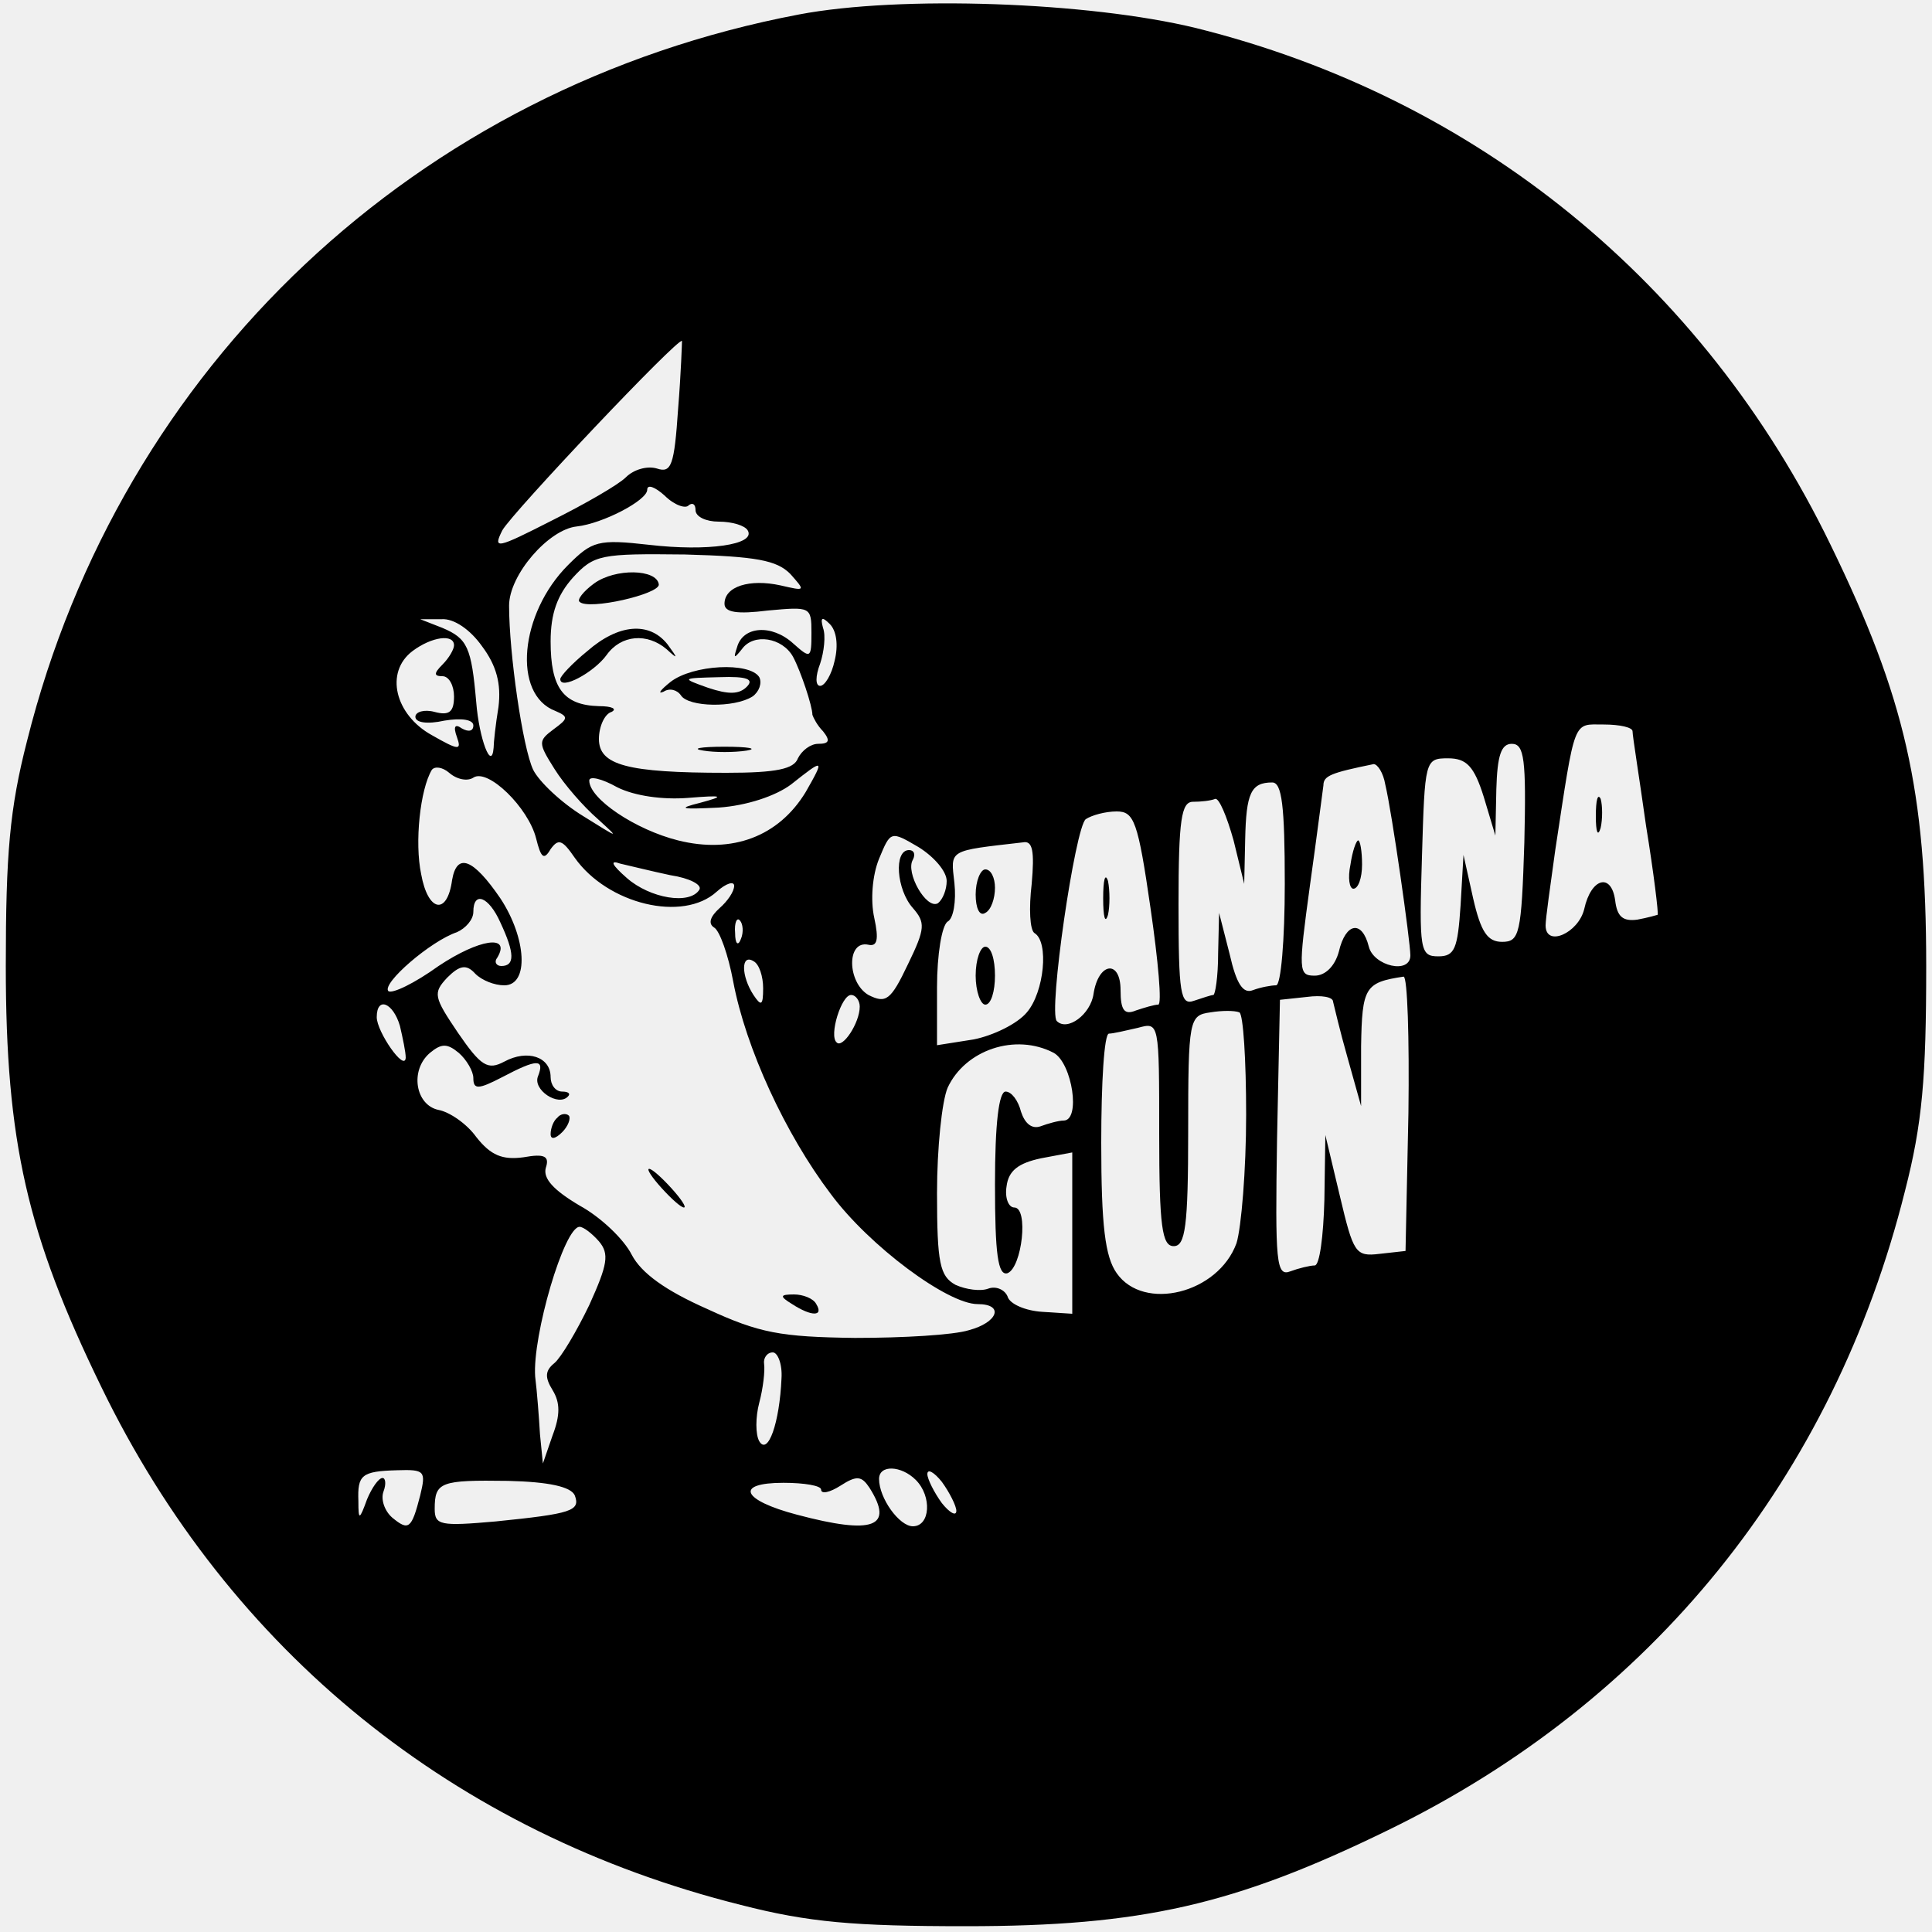
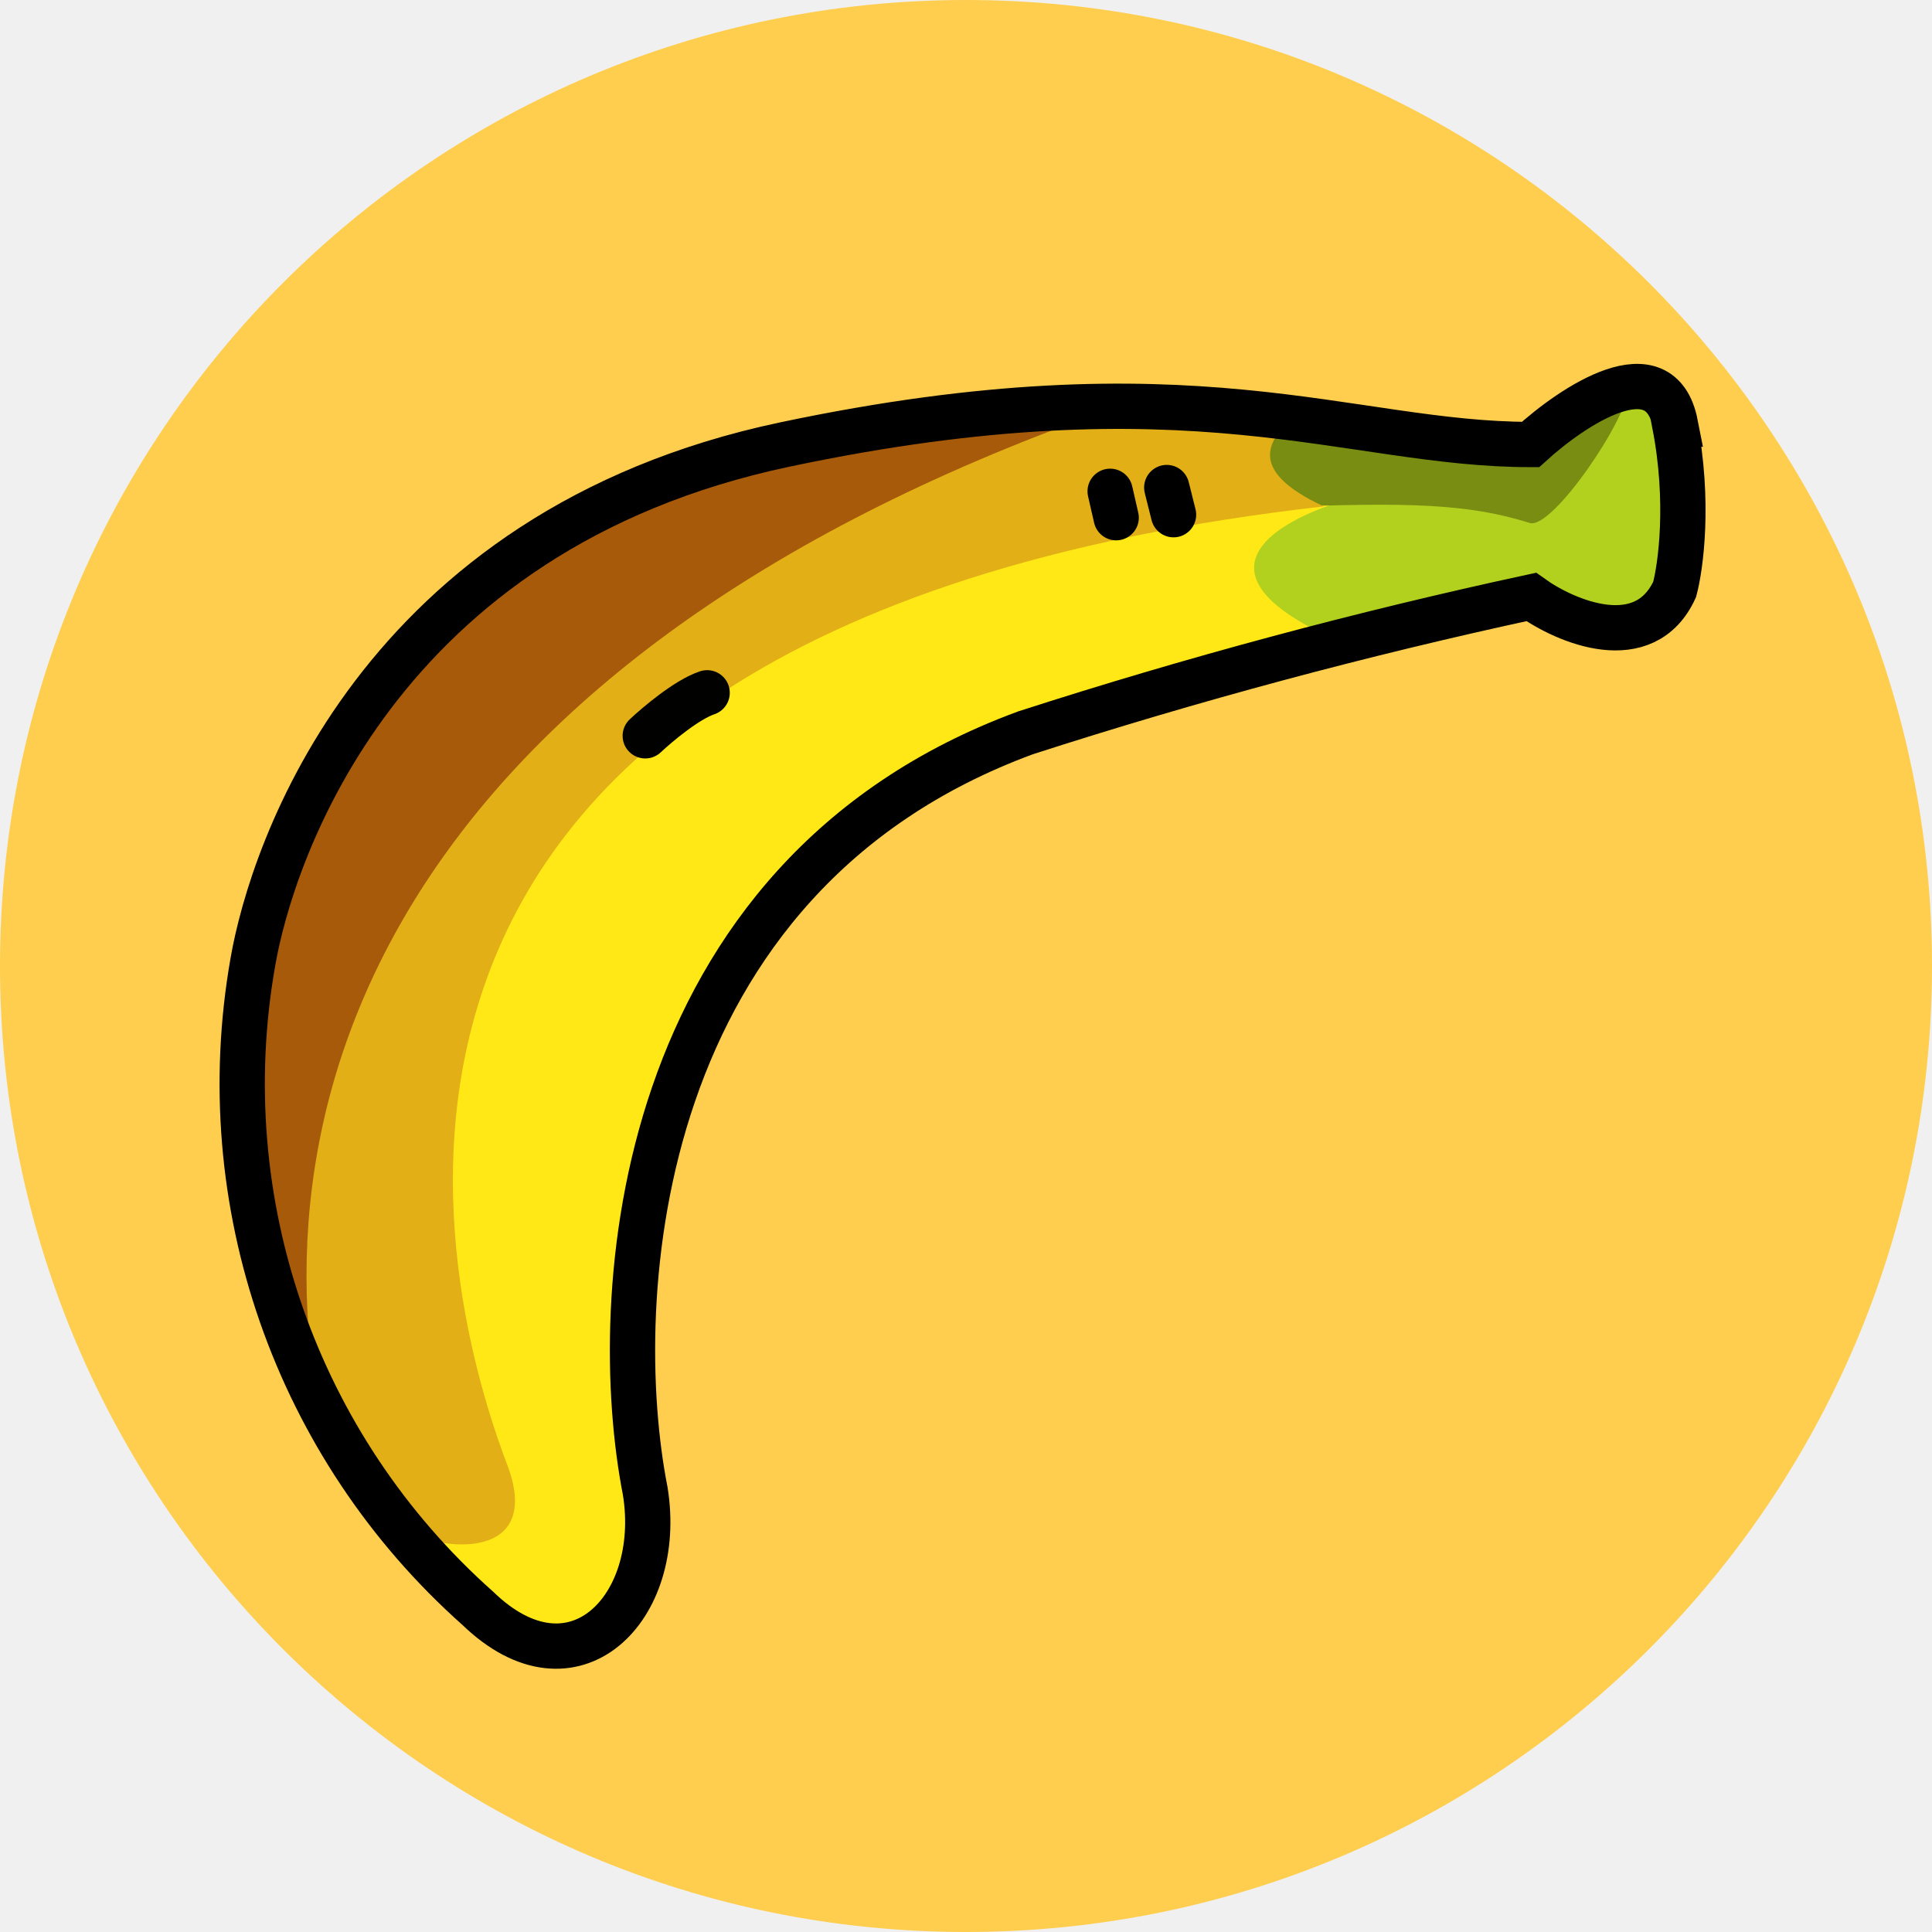
- <svg xmlns="http://www.w3.org/2000/svg" version="1.0" width="200pt" height="200pt" viewBox="0 0 200 200" preserveAspectRatio="xMidYMid meet">
-   <g transform="translate(0,200) scale(0.1,-0.1)" fill="#000000" stroke="none">
-     <path d="M827 1985 c-395 -75 -702 -364 -799 -752 -18 -70 -22 -117 -22 -233 0 -182 22 -278 99 -436 133 -274 366 -462 662 -536 70 -18 117 -22 233 -22 182 0 278 22 436 99 274 133 462 366 536 662 18 70 22 117 22 233 0 182 -22 278 -99 436 -132 272 -367 463 -657 535 -111 27 -306 34 -411 14z m-125 -408 c-4 -59 -7 -67 -22 -62 -10 3 -24 -1 -32 -9 -8 -8 -43 -28 -77 -45 -57 -29 -61 -30 -51 -10 10 18 183 201 186 196 0 -1 -1 -33 -4 -70z m11 -100 c4 3 7 1 7 -5 0 -7 11 -12 24 -12 14 0 27 -4 30 -9 9 -15 -42 -22 -102 -15 -53 6 -59 4 -84 -21 -50 -50 -58 -134 -13 -151 14 -6 13 -8 -2 -19 -16 -12 -16 -14 1 -41 10 -16 30 -39 45 -52 23 -21 22 -20 -15 3 -23 14 -46 36 -52 48 -11 23 -25 121 -25 170 0 32 41 79 70 82 27 3 73 27 73 38 0 6 8 3 18 -6 10 -10 22 -14 25 -10z m105 -71 c16 -18 16 -18 -10 -12 -32 7 -58 -1 -58 -19 0 -9 13 -11 45 -7 44 4 45 4 45 -23 0 -27 -1 -27 -19 -11 -22 20 -52 18 -58 -4 -4 -12 -3 -12 5 -2 12 17 42 12 53 -8 8 -15 20 -51 20 -60 1 -3 5 -11 11 -17 8 -10 6 -13 -5 -13 -8 0 -17 -7 -21 -15 -4 -11 -22 -15 -74 -15 -103 0 -132 8 -132 35 0 13 6 26 13 28 6 3 1 6 -13 6 -37 1 -50 19 -50 67 0 29 7 48 23 66 22 24 29 25 116 24 74 -2 95 -6 109 -20z m-319 -75 c15 -20 20 -39 17 -63 -3 -18 -5 -37 -5 -42 -2 -25 -15 9 -18 47 -5 57 -9 66 -35 77 l-23 9 22 0 c13 1 30 -11 42 -28z m365 -15 c-3 -14 -10 -26 -15 -26 -5 0 -5 10 0 23 4 12 6 29 3 37 -3 11 -1 12 7 4 7 -7 9 -22 5 -38z m-394 16 c0 -4 -5 -13 -12 -20 -9 -9 -9 -12 0 -12 7 0 12 -10 12 -21 0 -16 -5 -20 -20 -16 -11 3 -20 0 -20 -5 0 -6 12 -8 30 -4 18 3 30 1 30 -5 0 -6 -5 -7 -12 -3 -7 5 -9 2 -5 -9 5 -14 2 -14 -26 2 -38 21 -49 65 -20 87 20 15 43 18 43 6z m1220 -89 c0 -5 7 -48 14 -98 8 -49 13 -91 12 -92 0 0 -10 -3 -21 -5 -15 -2 -21 3 -23 20 -4 29 -25 23 -32 -9 -6 -25 -40 -40 -40 -17 0 7 5 42 10 78 21 138 18 130 50 130 17 0 30 -3 30 -7z m-112 -115 c-3 -95 -5 -103 -23 -103 -15 0 -22 10 -30 45 l-10 45 -3 -52 c-3 -45 -6 -53 -23 -53 -19 0 -20 6 -17 103 3 100 3 102 27 102 19 0 27 -8 37 -40 l12 -40 1 48 c1 35 5 47 16 47 13 0 15 -16 13 -102z m-1088 67 c15 10 57 -31 65 -63 5 -20 8 -23 15 -11 8 11 12 10 25 -9 34 -48 112 -67 147 -35 10 9 18 11 18 6 0 -6 -7 -16 -15 -23 -10 -9 -12 -16 -6 -20 6 -3 15 -29 20 -56 13 -69 54 -158 101 -220 40 -54 121 -114 152 -114 28 0 21 -19 -9 -27 -16 -5 -68 -8 -118 -8 -77 1 -99 5 -153 30 -43 19 -68 37 -78 56 -8 16 -32 39 -54 51 -27 16 -38 28 -35 39 4 12 -1 15 -23 11 -22 -3 -34 2 -49 21 -10 14 -28 26 -39 28 -24 5 -30 41 -9 59 12 10 18 10 30 0 8 -7 15 -19 15 -26 0 -12 5 -12 30 1 36 19 44 19 37 1 -6 -14 21 -32 31 -21 3 3 0 5 -6 5 -7 0 -12 7 -12 15 0 21 -24 29 -48 16 -17 -9 -24 -5 -48 30 -25 37 -26 41 -11 57 13 13 20 14 29 4 7 -7 20 -12 30 -12 26 0 23 49 -4 90 -28 41 -45 48 -50 19 -5 -37 -25 -33 -32 6 -7 33 -1 88 11 108 3 4 11 3 18 -3 8 -7 19 -9 25 -5z m344 -15 c-28 -46 -76 -64 -132 -50 -44 11 -92 43 -92 62 0 5 13 2 29 -7 18 -9 47 -13 73 -11 37 3 39 2 13 -5 -24 -6 -21 -7 19 -5 29 2 59 12 75 24 34 27 35 27 15 -8z m600 8 c7 -29 26 -163 26 -177 0 -20 -38 -11 -43 9 -7 28 -24 25 -31 -5 -4 -15 -14 -25 -25 -25 -17 0 -17 5 -5 93 7 50 13 97 14 104 0 10 8 13 52 22 4 0 10 -9 12 -21z m-104 -103 c0 -58 -4 -105 -9 -105 -5 0 -16 -2 -24 -5 -10 -4 -17 6 -24 37 l-11 43 -1 -42 c0 -24 -3 -43 -5 -43 -2 0 -11 -3 -20 -6 -14 -5 -16 7 -16 100 0 88 3 106 15 106 8 0 18 1 23 3 4 1 12 -18 19 -43 l11 -45 1 46 c1 48 6 59 28 59 10 0 13 -24 13 -105z m-139 -25 c8 -55 12 -100 8 -100 -4 0 -14 -3 -23 -6 -12 -5 -16 0 -16 21 0 32 -23 29 -28 -4 -3 -21 -27 -39 -38 -28 -9 9 19 201 30 209 6 4 20 8 32 8 18 0 22 -10 35 -100z m-211 28 c0 -9 -4 -19 -9 -23 -12 -7 -34 32 -26 45 3 6 1 10 -4 10 -16 0 -13 -41 4 -60 13 -15 13 -21 -5 -58 -18 -38 -23 -41 -41 -32 -22 13 -23 57 0 52 9 -2 11 5 6 28 -4 18 -2 44 5 61 12 29 12 29 41 12 16 -10 29 -25 29 -35z m88 -3 c-3 -25 -2 -48 3 -51 15 -9 10 -61 -8 -82 -10 -12 -35 -24 -55 -28 l-38 -6 0 60 c0 34 5 64 11 68 6 3 9 21 7 40 -4 35 -7 33 71 42 10 2 12 -9 9 -43z m-374 9 c20 -3 33 -10 30 -15 -10 -16 -51 -9 -75 12 -16 14 -18 19 -7 15 9 -2 33 -8 52 -12z m-176 -49 c15 -32 15 -45 1 -45 -5 0 -8 4 -4 9 14 24 -19 19 -61 -9 -25 -18 -48 -29 -52 -26 -7 8 44 52 71 61 9 4 17 13 17 21 0 22 16 16 28 -11z m249 -17 c-3 -8 -6 -5 -6 6 -1 11 2 17 5 13 3 -3 4 -12 1 -19z m23 -51 c0 -18 -2 -19 -10 -7 -13 20 -13 43 0 35 6 -3 10 -16 10 -28z m668 -129 l-3 -143 -27 -3 c-25 -3 -27 1 -41 60 l-15 63 -1 -67 c-1 -38 -5 -68 -10 -68 -5 0 -17 -3 -25 -6 -15 -6 -16 9 -14 137 l3 144 28 3 c15 2 27 0 27 -5 1 -4 7 -30 15 -58 l14 -50 0 62 c1 61 4 66 44 72 4 0 6 -63 5 -141z m-568 110 c0 -17 -18 -44 -24 -37 -8 7 5 49 15 49 5 0 9 -6 9 -12z m-476 -20 c3 -13 6 -27 6 -33 -1 -15 -30 27 -30 42 0 22 17 15 24 -9z m876 -92 c0 -57 -5 -117 -10 -133 -19 -52 -96 -71 -124 -31 -12 17 -16 49 -16 135 0 62 3 113 8 113 4 0 17 3 30 6 22 6 22 6 22 -110 0 -96 3 -116 15 -116 12 0 15 20 15 119 0 116 1 120 23 123 12 2 25 2 30 0 4 -2 7 -49 7 -106z m-199 64 c19 -11 28 -70 10 -70 -5 0 -16 -3 -24 -6 -9 -3 -16 3 -20 15 -3 12 -10 21 -16 21 -7 0 -11 -33 -11 -96 0 -72 3 -95 13 -92 15 6 22 68 7 68 -6 0 -10 10 -8 22 2 16 12 24 36 29 l32 6 0 -83 0 -84 -31 2 c-17 1 -34 8 -36 16 -3 7 -12 11 -20 8 -8 -3 -23 -1 -34 4 -16 9 -19 22 -19 95 0 46 5 95 11 109 18 39 70 57 110 36z m-471 -195 c11 -13 9 -24 -10 -66 -13 -27 -29 -54 -36 -60 -10 -8 -10 -15 -2 -28 8 -13 8 -26 0 -47 l-10 -29 -3 30 c-1 17 -3 44 -5 60 -3 42 30 155 46 155 4 0 13 -7 20 -15z m189 -142 c-2 -46 -14 -80 -23 -65 -4 7 -4 25 0 40 4 15 6 33 5 40 -1 6 3 12 9 12 5 0 10 -12 9 -27z m-374 -121 c-9 -35 -12 -37 -29 -23 -8 7 -12 19 -9 27 3 8 2 14 -1 14 -4 0 -11 -10 -16 -22 -8 -22 -9 -22 -9 -2 -1 27 3 31 40 32 29 1 30 -1 24 -26z m513 16 c17 -17 15 -48 -3 -48 -14 0 -35 29 -35 49 0 15 23 14 38 -1z m42 -32 c0 -6 -7 -2 -15 8 -8 11 -15 25 -15 30 0 6 7 2 15 -8 8 -11 15 -25 15 -30z m-395 16 c6 -16 -3 -19 -82 -27 -57 -5 -63 -4 -63 13 0 28 6 30 76 29 42 -1 65 -6 69 -15z m255 6 c0 -5 9 -3 20 4 17 11 22 10 30 -2 26 -41 4 -49 -75 -28 -57 15 -65 33 -14 33 22 0 39 -3 39 -7z" />
-     <path d="M615 1396 c-11 -8 -18 -17 -15 -19 9 -9 83 8 82 18 -2 16 -45 17 -67 1z" />
-     <path d="M608 1326 c-16 -13 -28 -26 -28 -29 0 -12 35 7 48 25 15 21 42 23 62 6 12 -11 12 -10 1 5 -19 24 -51 21 -83 -7z" />
-     <path d="M694 1294 c-10 -8 -14 -13 -7 -10 6 4 14 2 18 -4 8 -12 55 -13 74 -1 7 5 10 14 7 20 -10 16 -69 13 -92 -5z m79 -5 c-8 -8 -19 -8 -40 -1 -28 10 -28 10 12 11 28 1 36 -2 28 -10z" />
-     <path d="M728 1223 c12 -2 32 -2 45 0 12 2 2 4 -23 4 -25 0 -35 -2 -22 -4z" />
-     <path d="M1652 1155 c0 -16 2 -22 5 -12 2 9 2 23 0 30 -3 6 -5 -1 -5 -18z" />
-     <path d="M577 843 c-4 -3 -7 -11 -7 -17 0 -6 5 -5 12 2 6 6 9 14 7 17 -3 3 -9 2 -12 -2z" />
-     <path d="M685 770 c10 -11 20 -20 23 -20 3 0 -3 9 -13 20 -10 11 -20 20 -23 20 -3 0 3 -9 13 -20z" />
-     <path d="M820 650 c20 -13 33 -13 25 0 -3 6 -14 10 -23 10 -15 0 -15 -2 -2 -10z" />
-     <path d="M1398 1105 c-3 -14 -1 -25 3 -25 5 0 9 11 9 25 0 14 -2 25 -4 25 -2 0 -6 -11 -8 -25z" />
-     <path d="M1142 1070 c0 -19 2 -27 5 -17 2 9 2 25 0 35 -3 9 -5 1 -5 -18z" />
-     <path d="M1010 1074 c0 -14 4 -23 10 -19 6 3 10 15 10 26 0 10 -4 19 -10 19 -5 0 -10 -12 -10 -26z" />
-     <path d="M1010 990 c0 -16 5 -30 10 -30 6 0 10 14 10 30 0 17 -4 30 -10 30 -5 0 -10 -13 -10 -30z" />
+ <svg xmlns="http://www.w3.org/2000/svg" width="256" height="256" fill="none">
+   <g clip-path="url(#a)">
+     <path d="M128 256a128 128 0 1 0 0-256 128 128 0 0 0 0 256Z" fill="#FFCE4F" />
+     <path d="m72.6 218.8-20-15.8-8.2-102.8L179 62l-3 20-61.3 25.6-21.5 26.8-7 23.7-3.1 52.7-10.4 7.9Z" fill="#FFE815" />
+     <path d="M178.2 85.3c-23.9-10.1-6.8-18 5.2-20.3l37.3-14v30.8l-18.4-2.6c-4 .8-14.3 3-24 6.1Z" fill="#B2D01E" />
+     <path d="m166.3 54.9-.8 12.4c18.5-.6 27.7-1 37.2 2 3 .9 13.1-14 13.1-18L202.7 59l-36.4-4Z" fill="#798D12" />
+     <path d="M67.4 194.6c4.4 12.6-9.7 11.2-15.6 7.3l-11-12.6-8.8-52.9 81.4-80h56.7c-1.7 2.2-4.8 6 5.3 10.7C29 83.7 61 177.9 67.4 194.6Z" fill="#E2AF16" />
+     <path d="M43 190.6c-11-50 14.6-105.9 107-137.4C94.4 51 0 92.2 43 190.6Z" fill="#A65A0A" />
+     <path d="M222 56.2c-2-10.2-13.6-2.4-19.2 2.7-24.2 0-44.8-11.4-98.8 0S36 113 33.5 127.5a93 93 0 0 0 29.8 85.6c12.7 12.3 24.7 0 22.2-15.5-5-25.5-1.8-81.3 50.4-100.5a698 698 0 0 1 67-18c4.6 3.3 15 7.7 19-1 .8-3 2-11.6 0-21.9Z" stroke="#000" stroke-width="6" />
+     <path d="m147.1 65.1.8 3.5m6.7-4 .9 3.6" stroke="#000" stroke-width="6" stroke-linecap="round" />
+     <path d="M85.5 97.5c1.6-1.5 5.5-4.8 8.2-5.7" stroke="#010100" stroke-width="6" stroke-linecap="round" />
  </g>
+   <defs>
+     <clipPath id="a">
+       <path fill="#fff" d="M0 0h256v256H0z" />
+     </clipPath>
+   </defs>
</svg>
